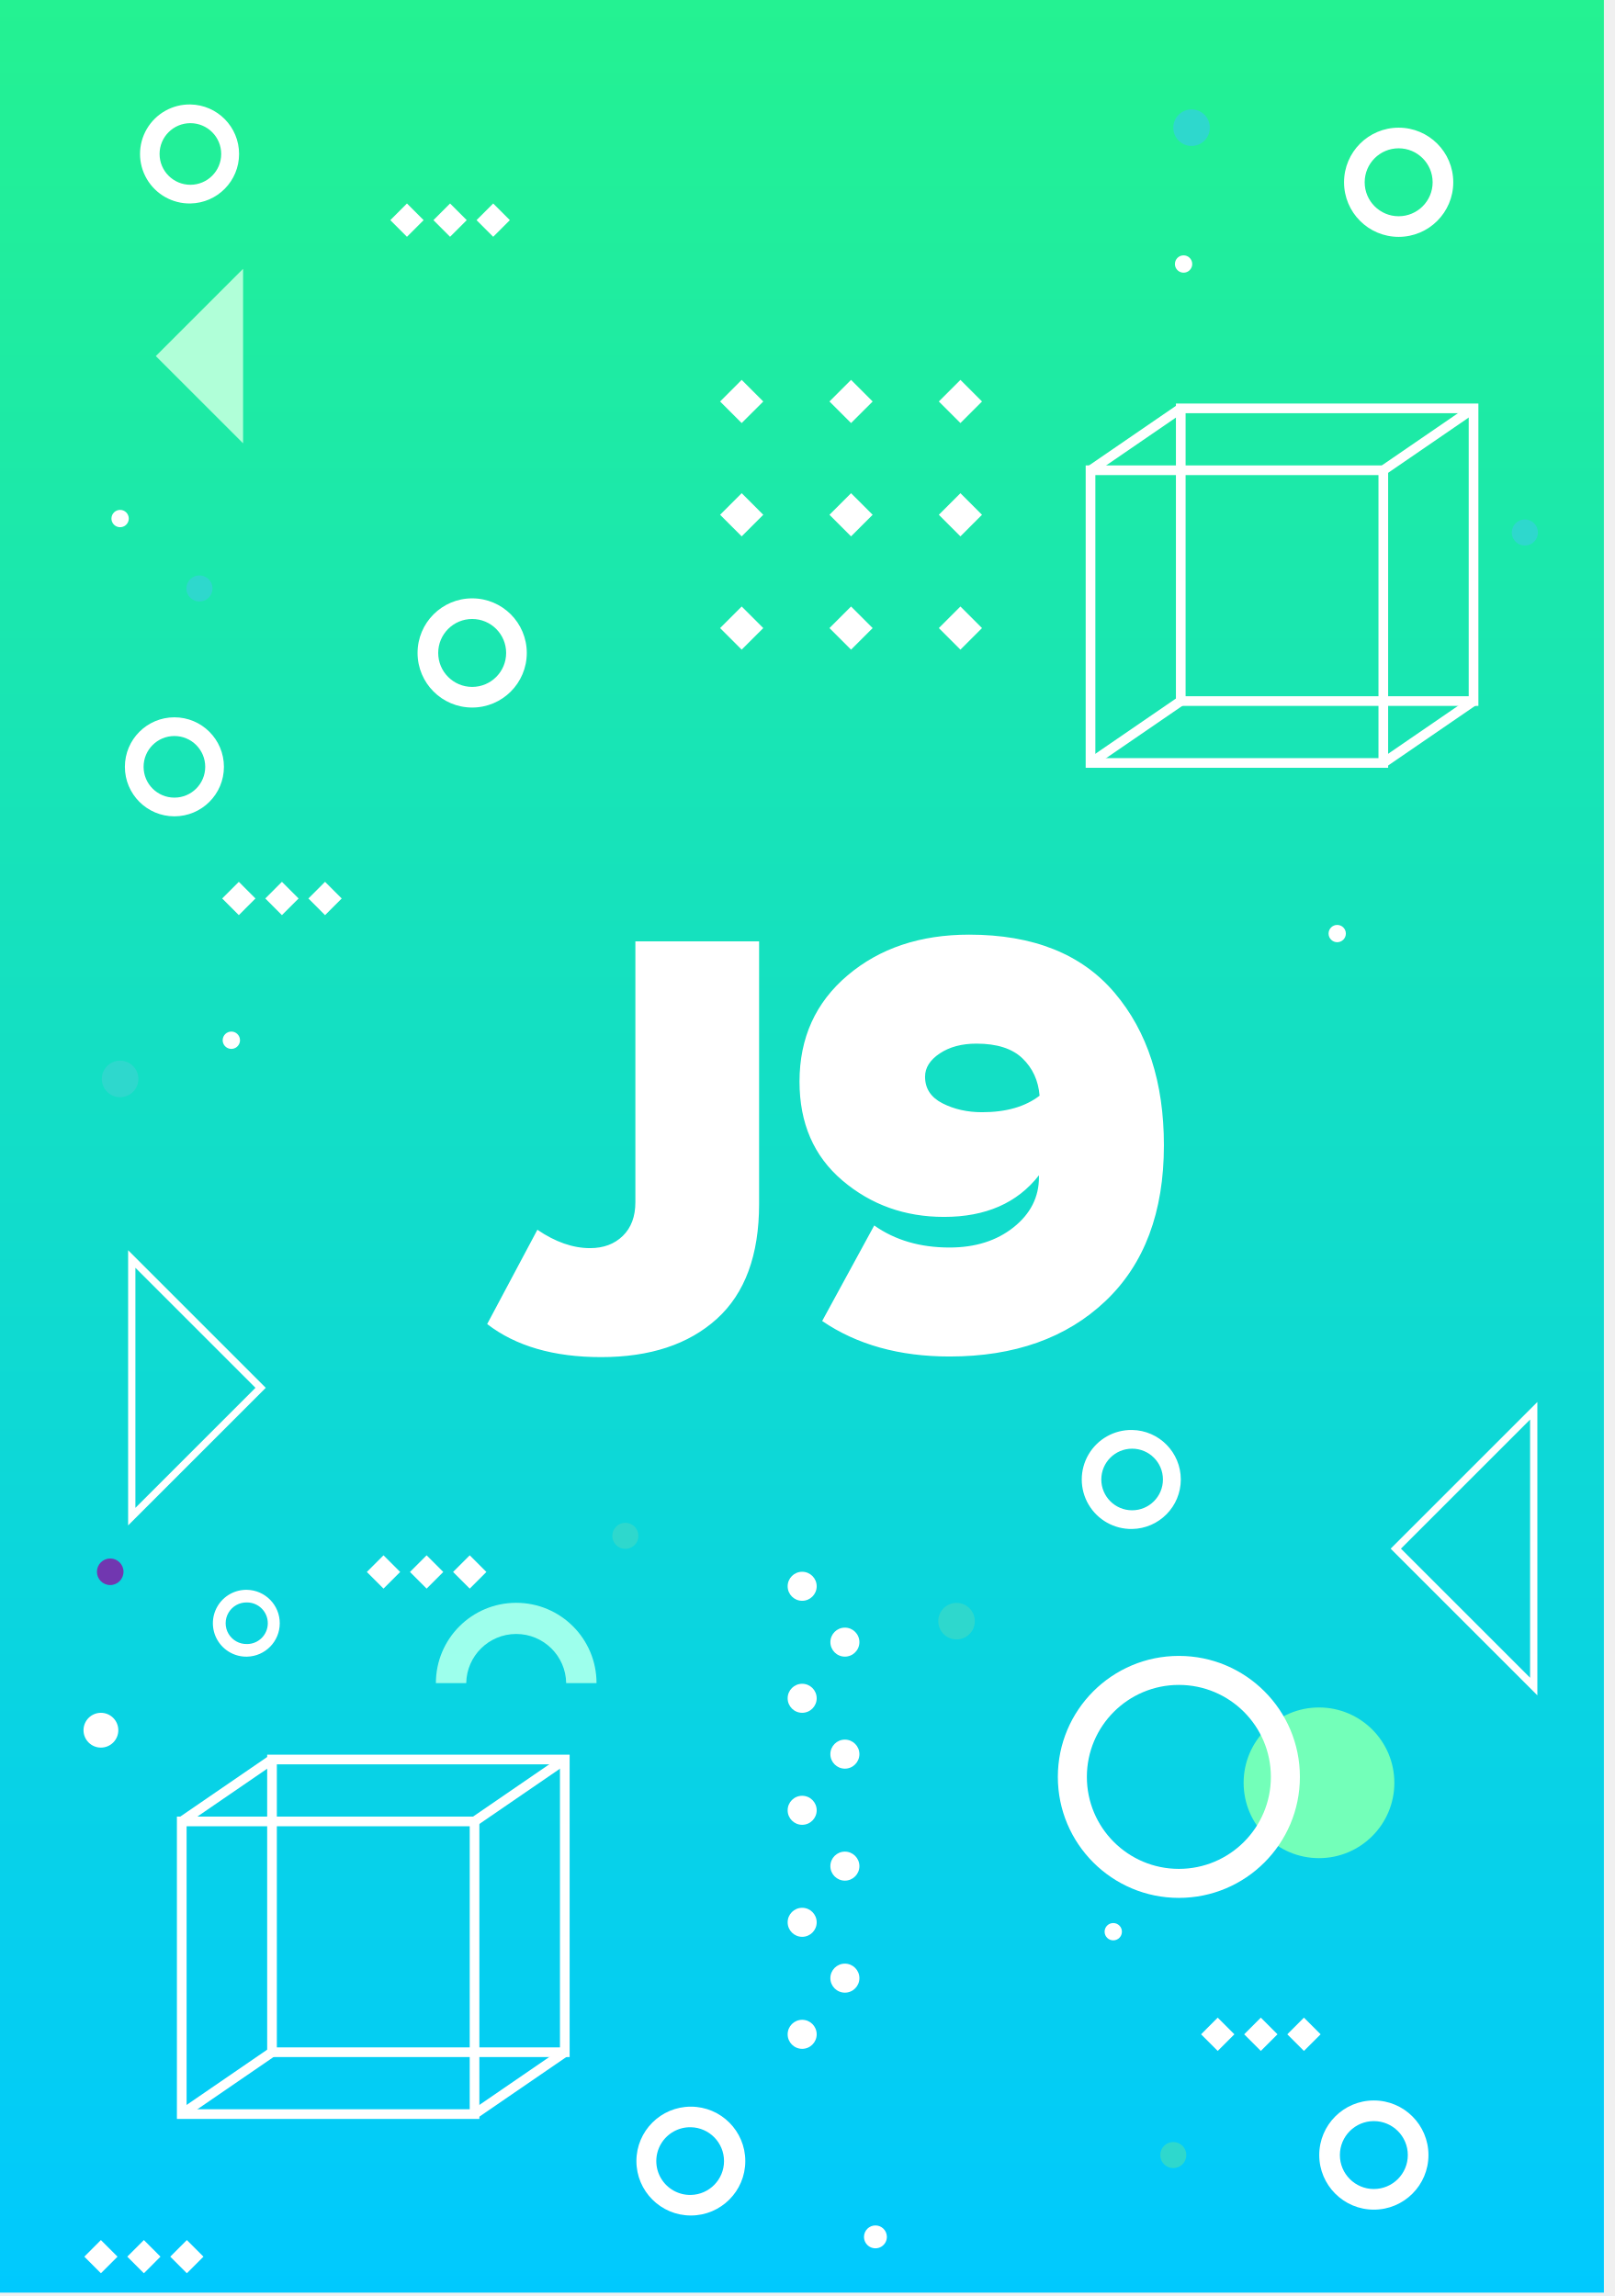
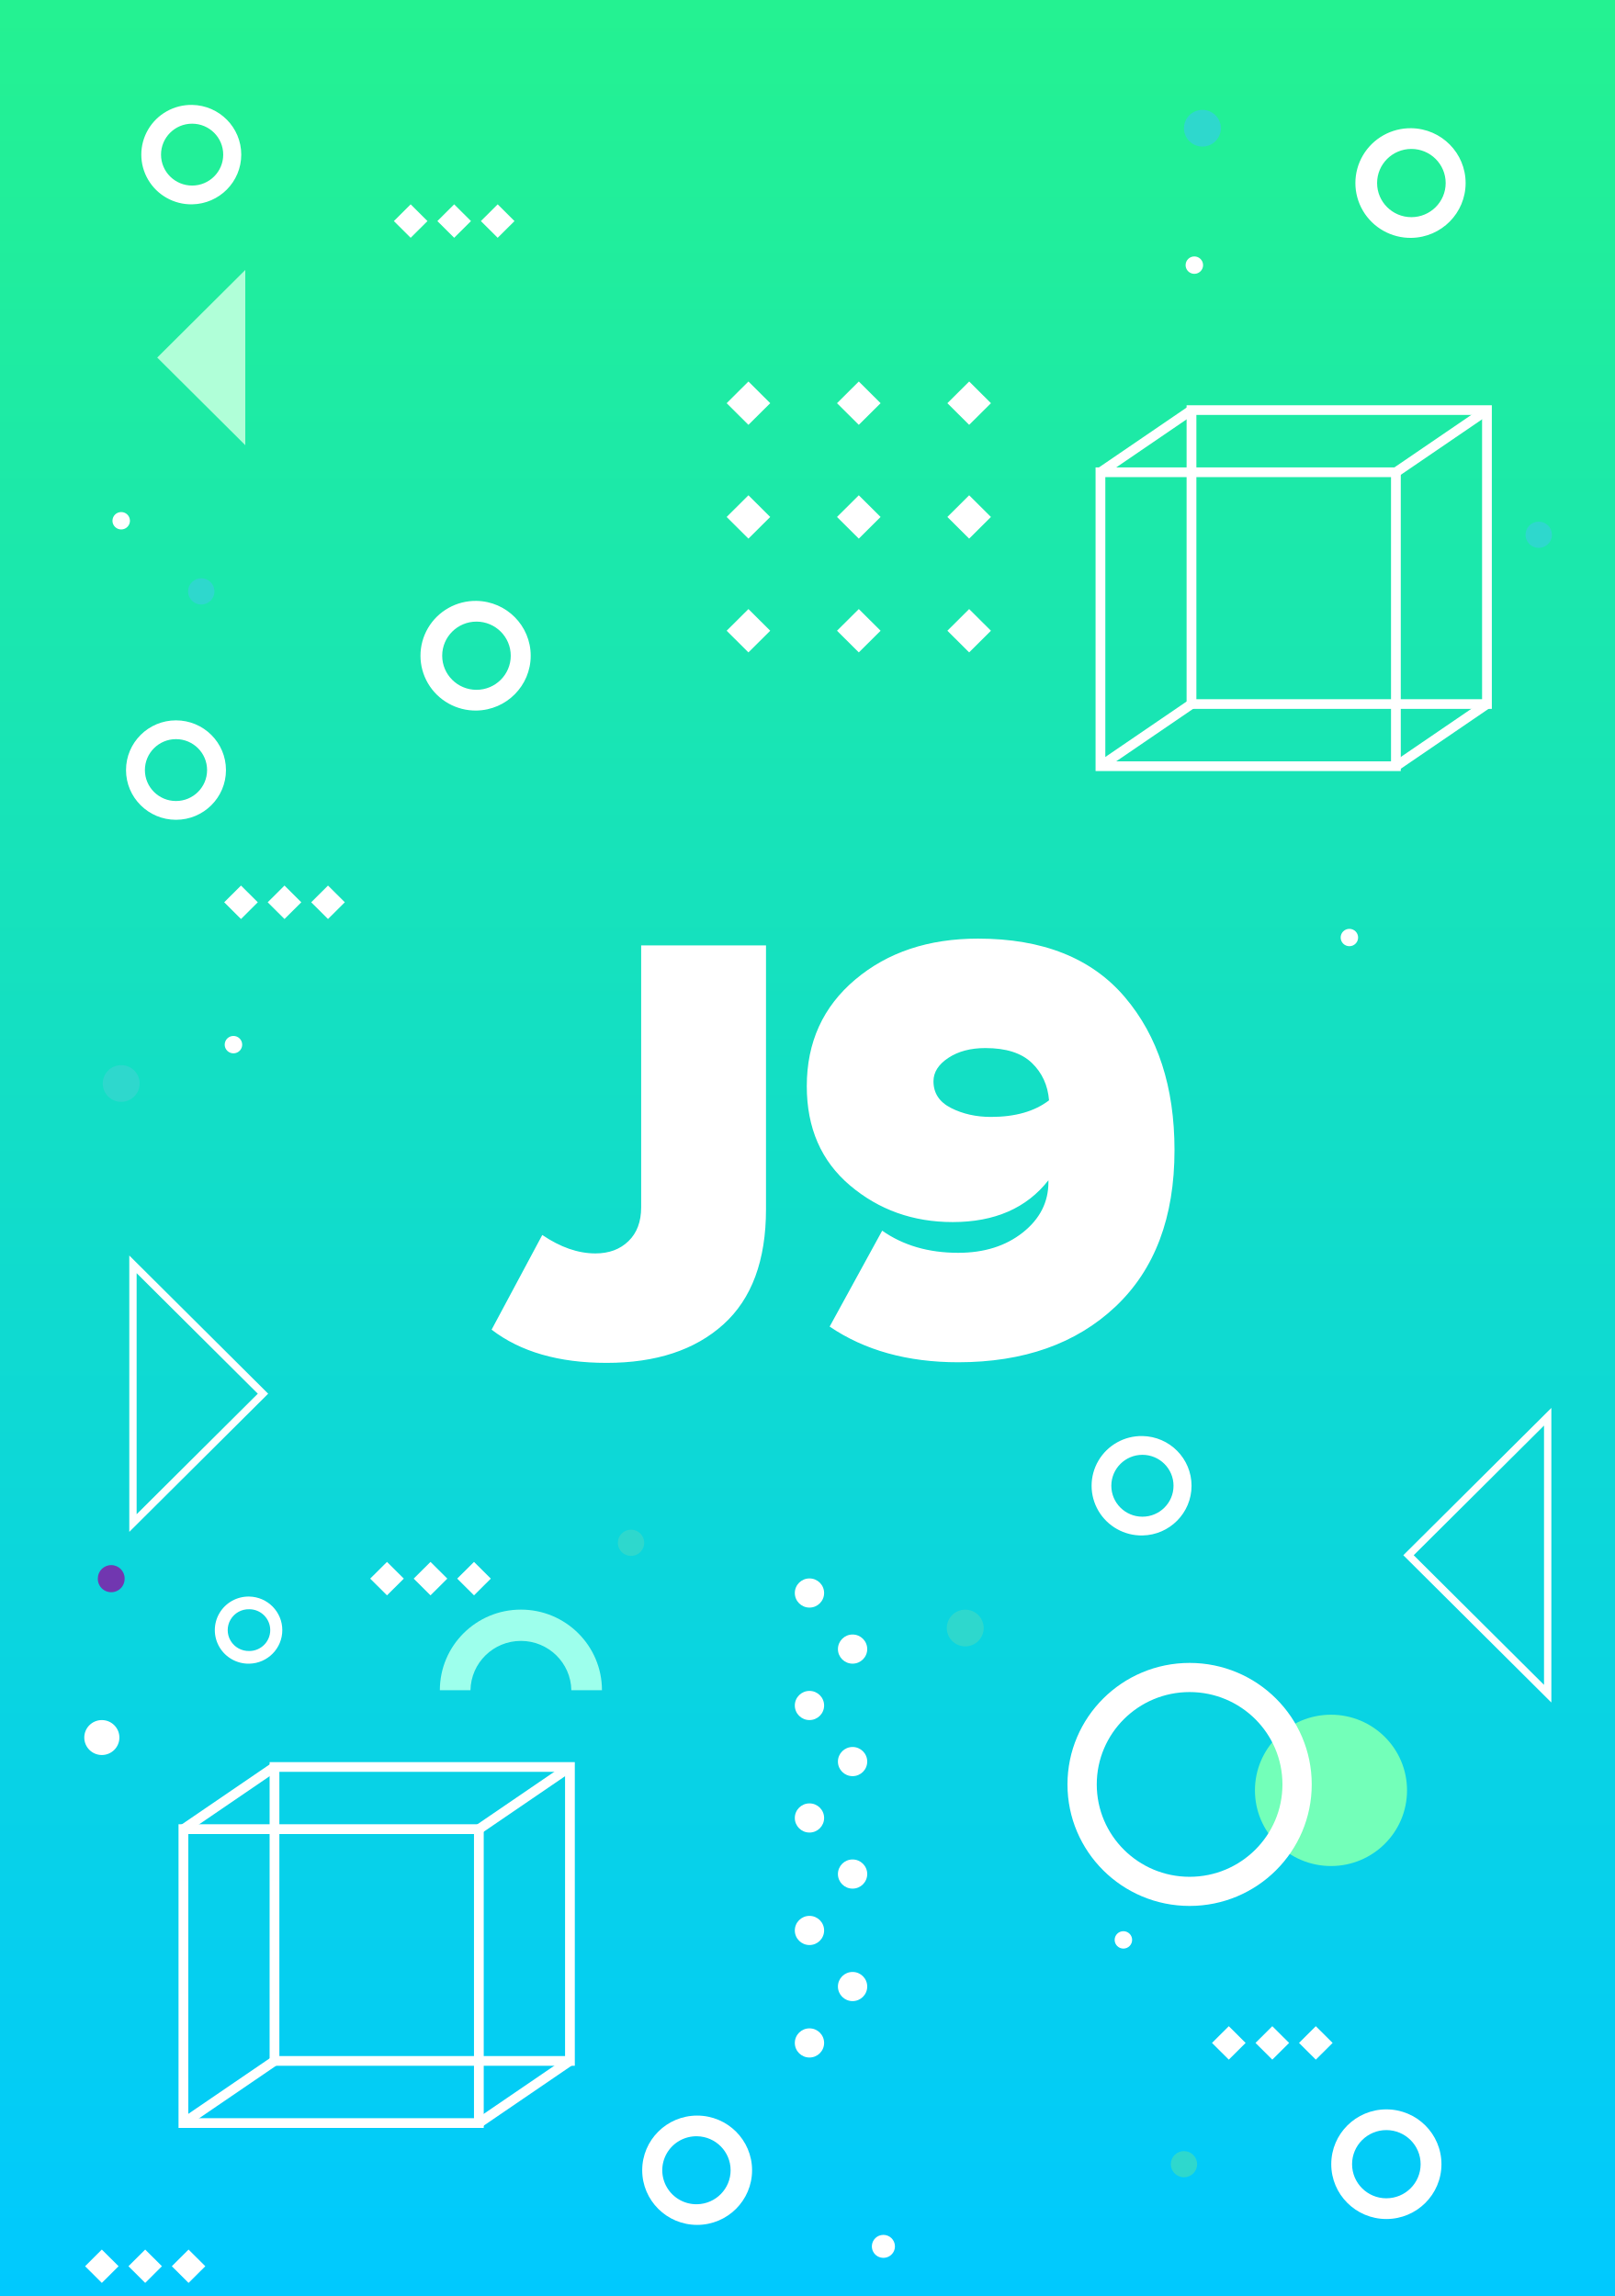
<svg xmlns="http://www.w3.org/2000/svg" width="116" height="165">
  <defs>
-     <linearGradient x1="50%" y1="100%" x2="50%" y2="0%" id="a">
+     <linearGradient x1="68.893" y1="137.786" x2="68.893" y2="0" id="a" gradientTransform="scale(.8363 1.19575)" gradientUnits="userSpaceOnUse">
      <stop stop-color="#00C9FF" offset="0%" />
      <stop stop-color="#24F291" offset="100%" />
    </linearGradient>
  </defs>
-   <g fill="none" fill-rule="evenodd">
-     <path fill="url(#a)" d="M0 164.758h115.23V0H0z" />
-     <path fill="#FFF" d="M88.683 146.193l-1.197 1.196-1.196-1.196 1.196-1.197zm3.097 0l-1.197 1.196-1.196-1.196 1.196-1.197zm3.098 0l-1.197 1.196-1.196-1.196 1.196-1.197zM28.75 112.967l-1.197 1.197-1.197-1.197 1.197-1.196zm3.097 0l-1.197 1.197-1.196-1.197 1.196-1.196zm3.097 0l-1.196 1.197-1.197-1.197 1.197-1.196zm-16.59-48.399l-1.196 1.197-1.196-1.197 1.196-1.197zm3.098 0l-1.197 1.197-1.196-1.197 1.196-1.197zm3.098 0l-1.197 1.197-1.196-1.197 1.196-1.197zm5.885-48.748l-1.197 1.196-1.196-1.196 1.196-1.197zm3.097 0l-1.197 1.196-1.196-1.196 1.196-1.197zm3.098 0l-1.197 1.196-1.196-1.196 1.196-1.197zm60.062 51.27a.621.621 0 11-1.242 0 .621.621 0 011.242 0m-79.45 7.64a.622.622 0 11-1.243 0 .622.622 0 011.243 0m63.361 64.09a.622.622 0 11-1.244 0 .622.622 0 011.244 0m5.051-119.872a.622.622 0 11-1.243 0 .622.622 0 011.243 0M9.251 37.24a.622.622 0 11-1.243 0 .622.622 0 011.243 0m42.484-8.388l1.55 1.55 1.552-1.55-1.551-1.552zm7.857 0l1.551 1.55 1.552-1.55-1.552-1.552zm10.96 0l-1.55-1.552-1.553 1.552 1.552 1.55zm-18.817 8.142l1.55 1.551 1.552-1.551-1.551-1.551zm7.857 0l1.551 1.551 1.552-1.551-1.552-1.551zm7.858 0L69 38.545l1.551-1.551L69 35.443zm-15.715 8.142l1.55 1.55 1.552-1.55-1.551-1.551zm7.857 0l1.551 1.55 1.552-1.55-1.552-1.551zm7.858 0l1.55 1.55 1.551-1.55L69 43.585zM9.728 91.108v17.252l8.626-8.626-8.626-8.626zm-.523 18.514V89.846l9.888 9.888-9.888 9.888zm91.445 1.671l9.278 9.277v-18.555l-9.278 9.278zm9.8 10.54l-10.54-10.54 10.54-10.54v21.08z" />
-     <path fill="#B0FFD8" d="M11.194 25.588l6.27 6.27v-12.54z" />
-     <path d="M13.679 13.279a2.214 2.214 0 11-.001-4.428 2.214 2.214 0 010 4.428m0-5.772a3.558 3.558 0 100 7.115 3.558 3.558 0 000-7.115m67.658 101.029a2.214 2.214 0 110-4.428 2.214 2.214 0 010 4.428m0-5.772a3.558 3.558 0 10-.001 7.115 3.558 3.558 0 000-7.115M12.53 57.321a2.214 2.214 0 110-4.428 2.214 2.214 0 010 4.428m0-5.772a3.558 3.558 0 100 7.116 3.558 3.558 0 000-7.116m87.955-36.009a2.44 2.44 0 110-4.882 2.44 2.44 0 010 4.882m0-6.365a3.923 3.923 0 100 7.847 3.923 3.923 0 000-7.847m-1.782 148.137a2.44 2.44 0 110-4.881 2.44 2.44 0 010 4.88m0-6.363a3.923 3.923 0 100 7.846 3.923 3.923 0 000-7.846M33.923 49.364a2.44 2.44 0 110-4.881 2.44 2.44 0 010 4.881m0-6.364a3.923 3.923 0 100 7.847 3.923 3.923 0 000-7.847" fill="#FFF" />
-     <path d="M86.92 9.175a1.313 1.313 0 11-2.626.001 1.313 1.313 0 012.626 0M9.943 77.536a1.313 1.313 0 11-2.627 0 1.313 1.313 0 012.627 0m60.092 38.967a1.313 1.313 0 11-2.626 0 1.313 1.313 0 012.626 0m40.454-78.267a.938.938 0 11-1.875 0 .938.938 0 011.875 0M15.266 42.29a.937.937 0 11-1.875 0 .937.937 0 011.875 0m30.599 68.082a.937.937 0 11-1.875 0 .937.937 0 011.875 0m39.366 44.498a.937.937 0 11-1.874.001.937.937 0 011.874 0" fill="#2ED8CD" />
-     <path d="M43.184 97.528c3.52 0 6.292-.917 8.316-2.75 2.024-1.833 3.036-4.583 3.036-8.25V67.652h-8.888v18.744c0 1.027-.3 1.833-.902 2.42-.601.587-1.386.88-2.354.88-1.232 0-2.493-.44-3.784-1.32L35 95.152c2.053 1.584 4.781 2.376 8.184 2.376zm25.036-.044c4.664 0 8.397-1.327 11.198-3.982 2.801-2.655 4.202-6.387 4.202-11.198 0-4.517-1.18-8.17-3.542-10.956-2.361-2.787-5.845-4.18-10.45-4.18-3.52 0-6.431.975-8.734 2.926-2.303 1.95-3.454 4.495-3.454 7.634 0 2.992 1.027 5.36 3.08 7.106 2.053 1.745 4.488 2.618 7.304 2.618 2.992 0 5.265-.997 6.82-2.992v.132c0 1.437-.609 2.64-1.826 3.608s-2.75 1.452-4.598 1.452c-2.112 0-3.916-.528-5.412-1.584l-3.74 6.864c2.493 1.701 5.544 2.552 9.152 2.552zm2.332-17.556c-1.056 0-2.002-.213-2.838-.638-.836-.425-1.254-1.063-1.254-1.914 0-.645.352-1.203 1.056-1.672.704-.47 1.584-.704 2.64-.704 1.467 0 2.567.352 3.3 1.056.733.704 1.144 1.599 1.232 2.684-1.027.792-2.405 1.188-4.136 1.188z" fill="#FFF" fill-rule="nonzero" />
-     <path fill="#FFF" d="M8.443 162.173l-1.193 1.193-1.192-1.193 1.192-1.193zm3.087 0l-1.192 1.193-1.193-1.193 1.193-1.193zm3.088 0l-1.193 1.193-1.192-1.193 1.192-1.193zM8.5 124.34a1.25 1.25 0 11-2.5 0 1.25 1.25 0 012.5 0m55.216 36.382a.822.822 0 11-1.643.001.822.822 0 011.643 0m-45.971-42.576a1.495 1.495 0 110-2.989 1.495 1.495 0 010 2.99m0-3.897a2.402 2.402 0 10.001 4.803 2.402 2.402 0 000-4.803m31.887 43.486a2.433 2.433 0 110-4.865 2.433 2.433 0 010 4.865m0-6.344a3.911 3.911 0 10.001 7.822 3.911 3.911 0 000-7.822" />
-     <path d="M33.496 120.955a3.591 3.591 0 017.181 0h2.18a5.77 5.77 0 00-11.541 0h2.18z" fill="#9DFFEC" />
-     <path d="M8.873 112.955a.954.954 0 11-1.909 0 .954.954 0 011.91 0" fill="#7137B0" />
-     <g fill="#FFF">
-       <path d="M19.89 147.133h20.34v-20.34H19.89v20.34zm-.695.695h21.73v-21.73h-21.73v21.73z" />
-       <path d="M13.407 151.58h20.339v-20.338h-20.34v20.339zm-.695.695H34.44v-21.729H12.71v21.73z" />
-       <path d="M13.256 131.18l-.393-.572 6.484-4.448.393.573zm0 21.034l-.393-.572 6.484-4.448.393.573zm21.034 0l-.393-.572 6.484-4.448.393.573zm0-21.034l-.393-.572 6.484-4.448.393.573z" />
+   <g style="fill:none;fill-rule:evenodd">
+     <path d="M0 164.758h115.23V0H0z" style="fill:url(#a)" transform="scale(1.0091 1.00424)" />
+     <path d="m88.683 146.193-1.197 1.196-1.196-1.196 1.196-1.197zm3.097 0-1.197 1.196-1.196-1.196 1.196-1.197zm3.098 0-1.197 1.196-1.196-1.196 1.196-1.197zM28.75 112.967l-1.197 1.197-1.197-1.197 1.197-1.196zm3.097 0-1.197 1.197-1.196-1.197 1.196-1.196zm3.097 0-1.196 1.197-1.197-1.197 1.197-1.196zm-16.59-48.399-1.196 1.197-1.196-1.197 1.196-1.197zm3.098 0-1.197 1.197-1.196-1.197 1.196-1.197zm3.098 0-1.197 1.197-1.196-1.197 1.196-1.197zm5.885-48.748-1.197 1.196-1.196-1.196 1.196-1.197zm3.097 0-1.197 1.196-1.196-1.196 1.196-1.197zm3.098 0-1.197 1.196-1.196-1.196 1.196-1.197zm60.062 51.27a.621.621 0 1 1-1.242 0 .621.621 0 0 1 1.242 0m-79.45 7.64a.622.622 0 1 1-1.243 0 .622.622 0 0 1 1.243 0m63.361 64.09a.622.622 0 1 1-1.244 0 .622.622 0 0 1 1.244 0m5.051-119.872a.622.622 0 1 1-1.243 0 .622.622 0 0 1 1.243 0M9.251 37.24a.622.622 0 1 1-1.243 0 .622.622 0 0 1 1.243 0m42.484-8.388 1.55 1.55 1.552-1.55-1.551-1.552zm7.857 0 1.551 1.55 1.552-1.55-1.552-1.552zm10.96 0-1.55-1.552-1.553 1.552 1.552 1.55zm-18.817 8.142 1.55 1.551 1.552-1.551-1.551-1.551zm7.857 0 1.551 1.551 1.552-1.551-1.552-1.551zm7.858 0L69 38.545l1.551-1.551L69 35.443zm-15.715 8.142 1.55 1.55 1.552-1.55-1.551-1.551zm7.857 0 1.551 1.55 1.552-1.55-1.552-1.551zm7.858 0 1.55 1.55 1.551-1.55L69 43.585zM9.728 91.108v17.252l8.626-8.626zm-.523 18.514V89.846l9.888 9.888zm91.445 1.671 9.278 9.277v-18.555zm9.8 10.54-10.54-10.54 10.54-10.54z" style="fill:#fff" transform="scale(1.0091 1.00424)" />
+     <path d="m11.194 25.588 6.27 6.27v-12.54z" style="fill:#b0ffd8" transform="scale(1.0091 1.00424)" />
+     <path d="M13.679 13.279a2.214 2.214 0 1 1-.001-4.428 2.214 2.214 0 0 1 0 4.428m0-5.772a3.558 3.558 0 1 0 0 7.115 3.558 3.558 0 0 0 0-7.115m67.658 101.029a2.214 2.214 0 1 1 0-4.428 2.214 2.214 0 0 1 0 4.428m0-5.772a3.558 3.558 0 1 0-.001 7.115 3.558 3.558 0 0 0 0-7.115M12.53 57.321a2.214 2.214 0 1 1 0-4.428 2.214 2.214 0 0 1 0 4.428m0-5.772a3.558 3.558 0 1 0 0 7.116 3.558 3.558 0 0 0 0-7.116m87.955-36.009a2.441 2.441 0 1 1 0-4.882 2.441 2.441 0 0 1 0 4.882m0-6.365a3.924 3.924 0 1 0 0 7.847 3.924 3.924 0 0 0 0-7.847m-1.782 148.137a2.44 2.44 0 1 1 0-4.881 2.44 2.44 0 0 1 0 4.88m0-6.363a3.923 3.923 0 1 0 0 7.846 3.923 3.923 0 0 0 0-7.846M33.923 49.364a2.44 2.44 0 1 1 0-4.881 2.44 2.44 0 0 1 0 4.881m0-6.364a3.924 3.924 0 1 0 0 7.847 3.924 3.924 0 0 0 0-7.847" style="fill:#fff" transform="scale(1.0091 1.00424)" />
+     <path d="M86.92 9.175a1.313 1.313 0 1 1-2.626.001 1.313 1.313 0 0 1 2.626 0M9.943 77.536a1.313 1.313 0 1 1-2.627 0 1.313 1.313 0 0 1 2.627 0m60.092 38.967a1.313 1.313 0 1 1-2.626 0 1.313 1.313 0 0 1 2.626 0m40.454-78.267a.938.938 0 1 1-1.875 0 .938.938 0 0 1 1.875 0M15.266 42.29a.938.938 0 1 1-1.875 0 .938.938 0 0 1 1.875 0m30.599 68.082a.938.938 0 1 1-1.875 0 .938.938 0 0 1 1.875 0m39.366 44.498a.937.937 0 1 1-1.874.001.937.937 0 0 1 1.874 0" style="fill:#2ed8cd" transform="scale(1.0091 1.00424)" />
+     <path d="M43.184 97.528c3.52 0 6.292-.917 8.316-2.75 2.024-1.833 3.036-4.583 3.036-8.25V67.652h-8.888v18.744c0 1.027-.3 1.833-.902 2.42-.601.587-1.386.88-2.354.88-1.232 0-2.493-.44-3.784-1.32L35 95.152c2.053 1.584 4.781 2.376 8.184 2.376zm25.036-.044c4.664 0 8.397-1.327 11.198-3.982 2.801-2.655 4.202-6.387 4.202-11.198 0-4.517-1.18-8.17-3.542-10.956-2.361-2.787-5.845-4.18-10.45-4.18-3.52 0-6.431.975-8.734 2.926-2.303 1.95-3.454 4.495-3.454 7.634 0 2.992 1.027 5.36 3.08 7.106 2.053 1.745 4.488 2.618 7.304 2.618 2.992 0 5.265-.997 6.82-2.992v.132c0 1.437-.609 2.64-1.826 3.608s-2.75 1.452-4.598 1.452c-2.112 0-3.916-.528-5.412-1.584l-3.74 6.864c2.493 1.701 5.544 2.552 9.152 2.552zm2.332-17.556c-1.056 0-2.002-.213-2.838-.638-.836-.425-1.254-1.063-1.254-1.914 0-.645.352-1.203 1.056-1.672.704-.47 1.584-.704 2.64-.704 1.467 0 2.567.352 3.3 1.056.733.704 1.144 1.599 1.232 2.684-1.027.792-2.405 1.188-4.136 1.188z" style="fill:#fff;fill-rule:nonzero" transform="scale(1.0091 1.00424)" />
+     <path d="m8.443 162.173-1.193 1.193-1.192-1.193 1.192-1.193zm3.087 0-1.192 1.193-1.193-1.193 1.193-1.193zm3.088 0-1.193 1.193-1.192-1.193 1.192-1.193zM8.5 124.34a1.25 1.25 0 1 1-2.5 0 1.25 1.25 0 0 1 2.5 0m55.216 36.382a.822.822 0 1 1-1.643.001.822.822 0 0 1 1.643 0m-45.971-42.576a1.495 1.495 0 1 1 0-2.989 1.495 1.495 0 0 1 0 2.99m0-3.897a2.402 2.402 0 1 0 .001 4.803 2.402 2.402 0 0 0 0-4.803m31.887 43.486a2.433 2.433 0 1 1 0-4.865 2.433 2.433 0 0 1 0 4.865m0-6.344a3.911 3.911 0 1 0 .001 7.822 3.911 3.911 0 0 0 0-7.822" style="fill:#fff" transform="scale(1.0091 1.00424)" />
+     <path d="M33.496 120.955a3.591 3.591 0 0 1 7.181 0h2.18a5.77 5.77 0 0 0-11.541 0z" style="fill:#9dffec" transform="scale(1.0091 1.00424)" />
+     <path d="M8.873 112.955a.955.955 0 1 1-1.909 0 .955.955 0 0 1 1.91 0" style="fill:#7137b0" transform="scale(1.0091 1.00424)" />
+     <g style="fill:#fff">
+       <path d="M20.071 147.757h20.525v-20.426H20.071zm-.701.698h21.927v-21.822H19.37z" />
+       <path d="M13.529 152.223h20.524V131.8H13.528v20.425zm-.701.698 21.925.001V131.1H12.826v21.822z" />
+       <path d="m13.377 131.737-.397-.575 6.543-4.467.397.576zm0 21.123-.397-.575 6.543-4.466.397.575zm21.225 0-.396-.575 6.543-4.466.396.575zm0-21.123-.396-.575 6.543-4.467.396.576z" />
    </g>
-     <g fill="#FFF">
-       <path d="M85.179 50.034h20.339v-20.34h-20.34v20.34zm-.695.695h21.729V29h-21.73v21.729z" />
-       <path d="M78.695 54.482h20.34v-20.34h-20.34v20.34zm-.695.695h21.729v-21.73H78v21.73z" />
-       <path d="M78.544 34.082l-.393-.573 6.484-4.448.393.573zm0 21.034l-.393-.573 6.484-4.448.393.573zm21.034 0l-.393-.573 6.484-4.448.393.573zm0-21.034l-.393-.573 6.484-4.448.393.573z" />
+     <g style="fill:#fff">
+       <path d="M85.954 50.246h20.524V29.82H85.953v20.426zm-.701.698h21.927l-.001-21.82H85.25v21.82z" />
+       <path d="M79.411 54.713h20.525V34.287H79.411zm-.701.698h21.927V33.59H78.71z" />
+       <path d="m79.259 34.227-.397-.576 6.543-4.467.397.576zm0 21.123-.397-.576 6.543-4.466.397.575zm21.225 0-.396-.576 6.543-4.466.396.575zm0-21.123-.396-.576 6.543-4.467.396.576z" />
    </g>
-     <path d="M58.674 113.997a1.043 1.043 0 11-2.086 0 1.043 1.043 0 012.086 0m3.069 4.013a1.042 1.042 0 11-2.085 0 1.042 1.042 0 012.085 0m-3.069 4.036a1.043 1.043 0 11-2.086 0 1.043 1.043 0 012.086 0m3.069 4.014a1.043 1.043 0 11-2.086-.001 1.043 1.043 0 012.086 0m-3.069 4.037a1.043 1.043 0 11-2.086-.001 1.043 1.043 0 012.086 0m3.069 4.013a1.043 1.043 0 11-2.086 0 1.043 1.043 0 012.086 0m-3.069 4.037a1.043 1.043 0 11-2.086 0 1.043 1.043 0 012.086 0m3.069 4.013a1.043 1.043 0 11-2.086 0 1.043 1.043 0 012.086 0m-3.069 4.036a1.043 1.043 0 11-2.086 0 1.043 1.043 0 012.086 0" fill="#FFF" />
-     <path d="M100.175 128.12a5.414 5.414 0 11-10.828 0 5.414 5.414 0 0110.828 0" fill="#73FFB9" />
-     <path d="M84.695 134.305a6.61 6.61 0 110-13.22 6.61 6.61 0 010 13.22m0-15.305a8.695 8.695 0 100 17.39 8.695 8.695 0 000-17.39" fill="#FFF" />
+     <path d="M58.674 113.997a1.043 1.043 0 1 1-2.086 0 1.043 1.043 0 0 1 2.086 0m3.069 4.013a1.042 1.042 0 1 1-2.085 0 1.042 1.042 0 0 1 2.085 0m-3.069 4.036a1.043 1.043 0 1 1-2.086 0 1.043 1.043 0 0 1 2.086 0m3.069 4.014a1.043 1.043 0 1 1-2.086-.001 1.043 1.043 0 0 1 2.086 0m-3.069 4.037a1.043 1.043 0 1 1-2.086-.001 1.043 1.043 0 0 1 2.086 0m3.069 4.013a1.043 1.043 0 1 1-2.086 0 1.043 1.043 0 0 1 2.086 0m-3.069 4.037a1.043 1.043 0 1 1-2.086 0 1.043 1.043 0 0 1 2.086 0m3.069 4.013a1.043 1.043 0 1 1-2.086 0 1.043 1.043 0 0 1 2.086 0m-3.069 4.036a1.043 1.043 0 1 1-2.086 0 1.043 1.043 0 0 1 2.086 0" style="fill:#fff" transform="scale(1.0091 1.00424)" />
+     <path d="M100.175 128.12a5.414 5.414 0 1 1-10.828 0 5.414 5.414 0 0 1 10.828 0" style="fill:#73ffb9" transform="scale(1.0091 1.00424)" />
+     <path d="M84.695 134.305a6.61 6.61 0 1 1 0-13.22 6.61 6.61 0 0 1 0 13.22m0-15.305a8.695 8.695 0 1 0 0 17.39 8.695 8.695 0 0 0 0-17.39" style="fill:#fff" transform="scale(1.0091 1.00424)" />
  </g>
</svg>
